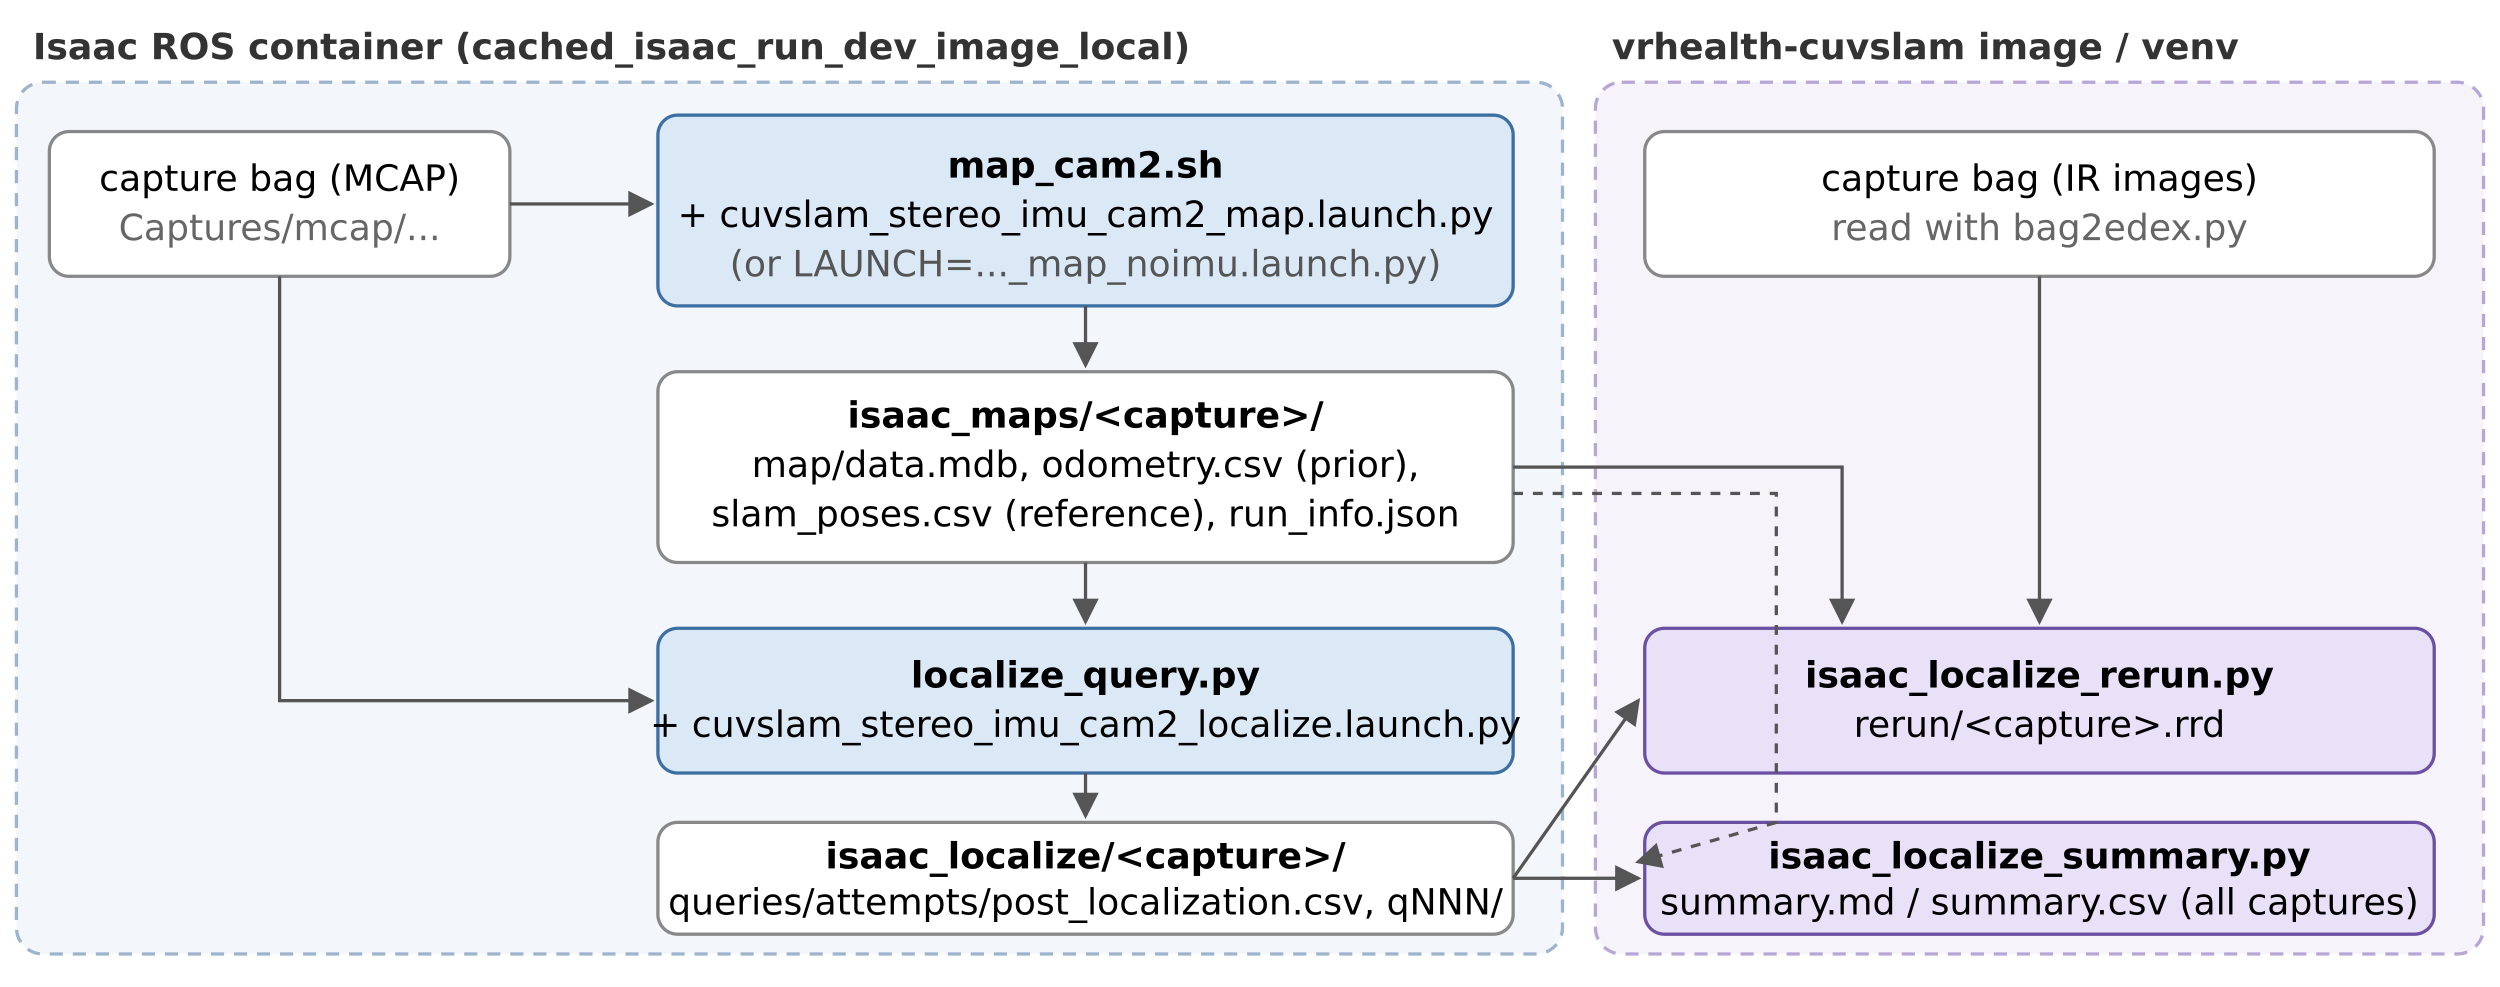
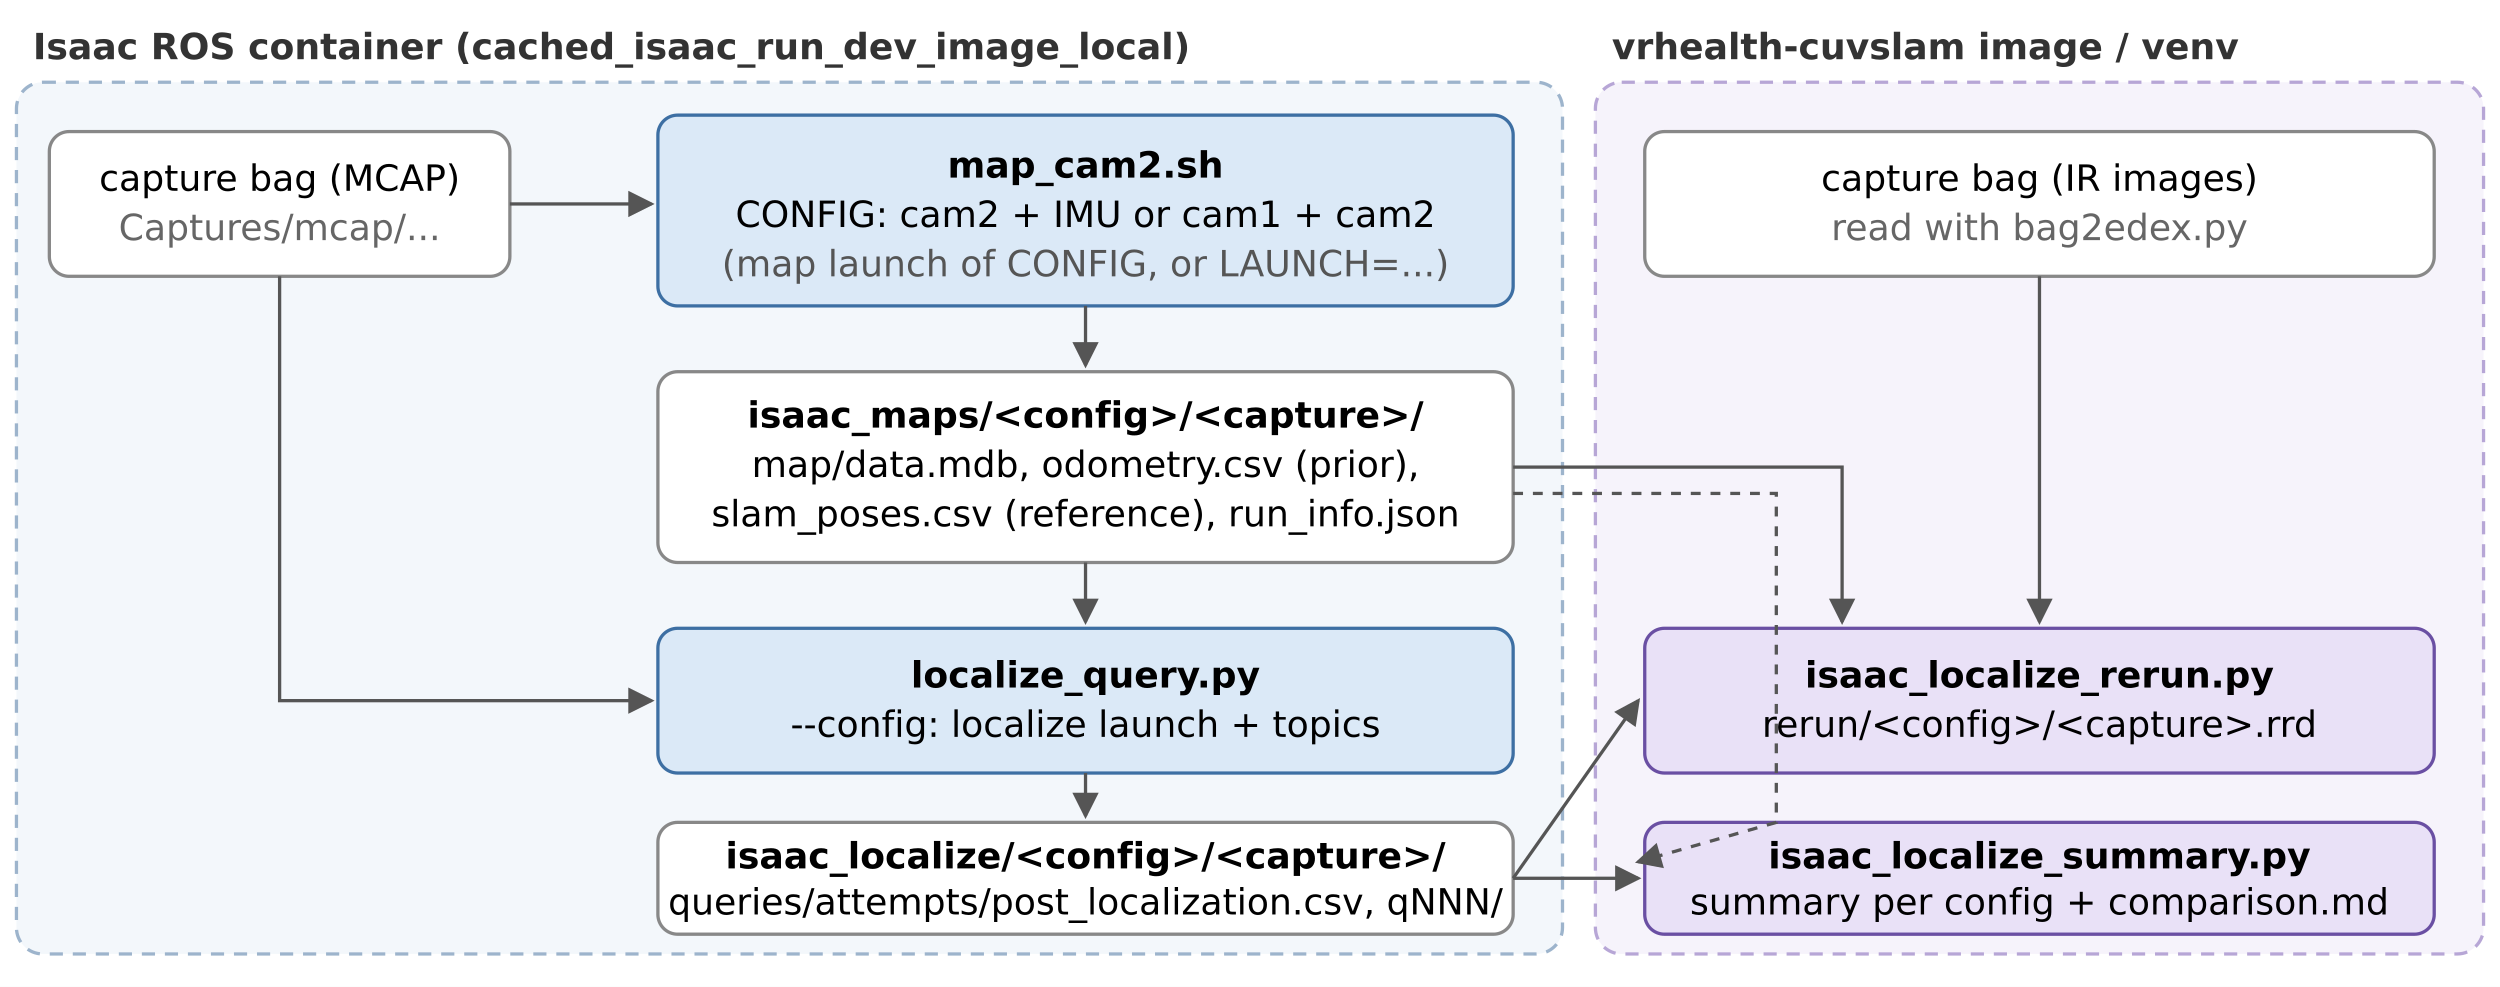
<svg xmlns="http://www.w3.org/2000/svg" width="760" height="300" viewBox="0 0 760 300" font-family="DejaVu Sans, Arial, sans-serif" font-size="11">
  <defs>
    <marker id="a" markerWidth="8" markerHeight="8" refX="7" refY="4" orient="auto">
      <path d="M0,0 L8,4 L0,8 z" fill="#555" />
    </marker>
  </defs>
  <rect x="0" y="0" width="760" height="300" fill="#fff" />
  <text x="10" y="18" font-weight="bold" fill="#333">Isaac ROS container (cached_isaac_run_dev_image_local)</text>
  <rect x="5" y="25" width="470" height="265" rx="8" fill="#f3f7fb" stroke="#9db4cc" stroke-dasharray="4 3" />
  <text x="490" y="18" font-weight="bold" fill="#333">vrhealth-cuvslam image / venv</text>
  <rect x="485" y="25" width="270" height="265" rx="8" fill="#f6f3fb" stroke="#b7a6d6" stroke-dasharray="4 3" />
  <rect x="15" y="40" width="140" height="44" rx="6" fill="#fff" stroke="#888" />
  <text x="85" y="58" text-anchor="middle">capture bag (MCAP)</text>
  <text x="85" y="73" text-anchor="middle" fill="#666">Captures/mcap/...</text>
  <rect x="200" y="35" width="260" height="58" rx="6" fill="#dbe9f7" stroke="#3d6fa3" />
  <text x="330" y="54" text-anchor="middle" font-weight="bold">map_cam2.sh</text>
-   <text x="330" y="69" text-anchor="middle">+ cuvslam_stereo_imu_cam2_map.launch.py</text>
-   <text x="330" y="84" text-anchor="middle" fill="#555">(or LAUNCH=..._map_noimu.launch.py)</text>
+   <text x="330" y="69" text-anchor="middle">CONFIG: cam2 + IMU or cam1 + cam2</text>
+   <text x="330" y="84" text-anchor="middle" fill="#555">(map launch of CONFIG, or LAUNCH=...)</text>
  <rect x="200" y="113" width="260" height="58" rx="6" fill="#fff" stroke="#888" />
-   <text x="330" y="130" text-anchor="middle" font-weight="bold">isaac_maps/&lt;capture&gt;/</text>
+   <text x="330" y="130" text-anchor="middle" font-weight="bold">isaac_maps/&lt;config&gt;/&lt;capture&gt;/</text>
  <text x="330" y="145" text-anchor="middle">map/data.mdb, odometry.csv (prior),</text>
  <text x="330" y="160" text-anchor="middle">slam_poses.csv (reference), run_info.json</text>
  <rect x="200" y="191" width="260" height="44" rx="6" fill="#dbe9f7" stroke="#3d6fa3" />
  <text x="330" y="209" text-anchor="middle" font-weight="bold">localize_query.py</text>
-   <text x="330" y="224" text-anchor="middle">+ cuvslam_stereo_imu_cam2_localize.launch.py</text>
+   <text x="330" y="224" text-anchor="middle">--config: localize launch + topics</text>
  <rect x="200" y="250" width="260" height="34" rx="6" fill="#fff" stroke="#888" />
-   <text x="330" y="264" text-anchor="middle" font-weight="bold">isaac_localize/&lt;capture&gt;/</text>
+   <text x="330" y="264" text-anchor="middle" font-weight="bold">isaac_localize/&lt;config&gt;/&lt;capture&gt;/</text>
  <text x="330" y="278" text-anchor="middle">queries/attempts/post_localization.csv, qNNN/</text>
  <rect x="500" y="191" width="240" height="44" rx="6" fill="#e9e1f7" stroke="#6a4fa3" />
  <text x="620" y="209" text-anchor="middle" font-weight="bold">isaac_localize_rerun.py</text>
-   <text x="620" y="224" text-anchor="middle">rerun/&lt;capture&gt;.rrd</text>
+   <text x="620" y="224" text-anchor="middle">rerun/&lt;config&gt;/&lt;capture&gt;.rrd</text>
  <rect x="500" y="250" width="240" height="34" rx="6" fill="#e9e1f7" stroke="#6a4fa3" />
  <text x="620" y="264" text-anchor="middle" font-weight="bold">isaac_localize_summary.py</text>
-   <text x="620" y="278" text-anchor="middle">summary.md / summary.csv (all captures)</text>
+   <text x="620" y="278" text-anchor="middle">summary per config + comparison.md</text>
  <rect x="500" y="40" width="240" height="44" rx="6" fill="#fff" stroke="#888" />
  <text x="620" y="58" text-anchor="middle">capture bag (IR images)</text>
  <text x="620" y="73" text-anchor="middle" fill="#666">read with bag2edex.py</text>
  <g stroke="#555" fill="none" marker-end="url(#a)">
    <path d="M155,62 L198,62" />
    <path d="M330,93 L330,111" />
    <path d="M330,171 L330,189" />
    <path d="M330,235 L330,248" />
    <path d="M85,84 L85,213 L198,213" />
    <path d="M460,267 L498,213" />
    <path d="M460,142 L560,142 L560,189" />
    <path d="M460,267 L498,267" />
    <path d="M460,150 L540,150 L540,250 L498,262" stroke-dasharray="3 3" />
    <path d="M620,84 L620,189" />
  </g>
</svg>
